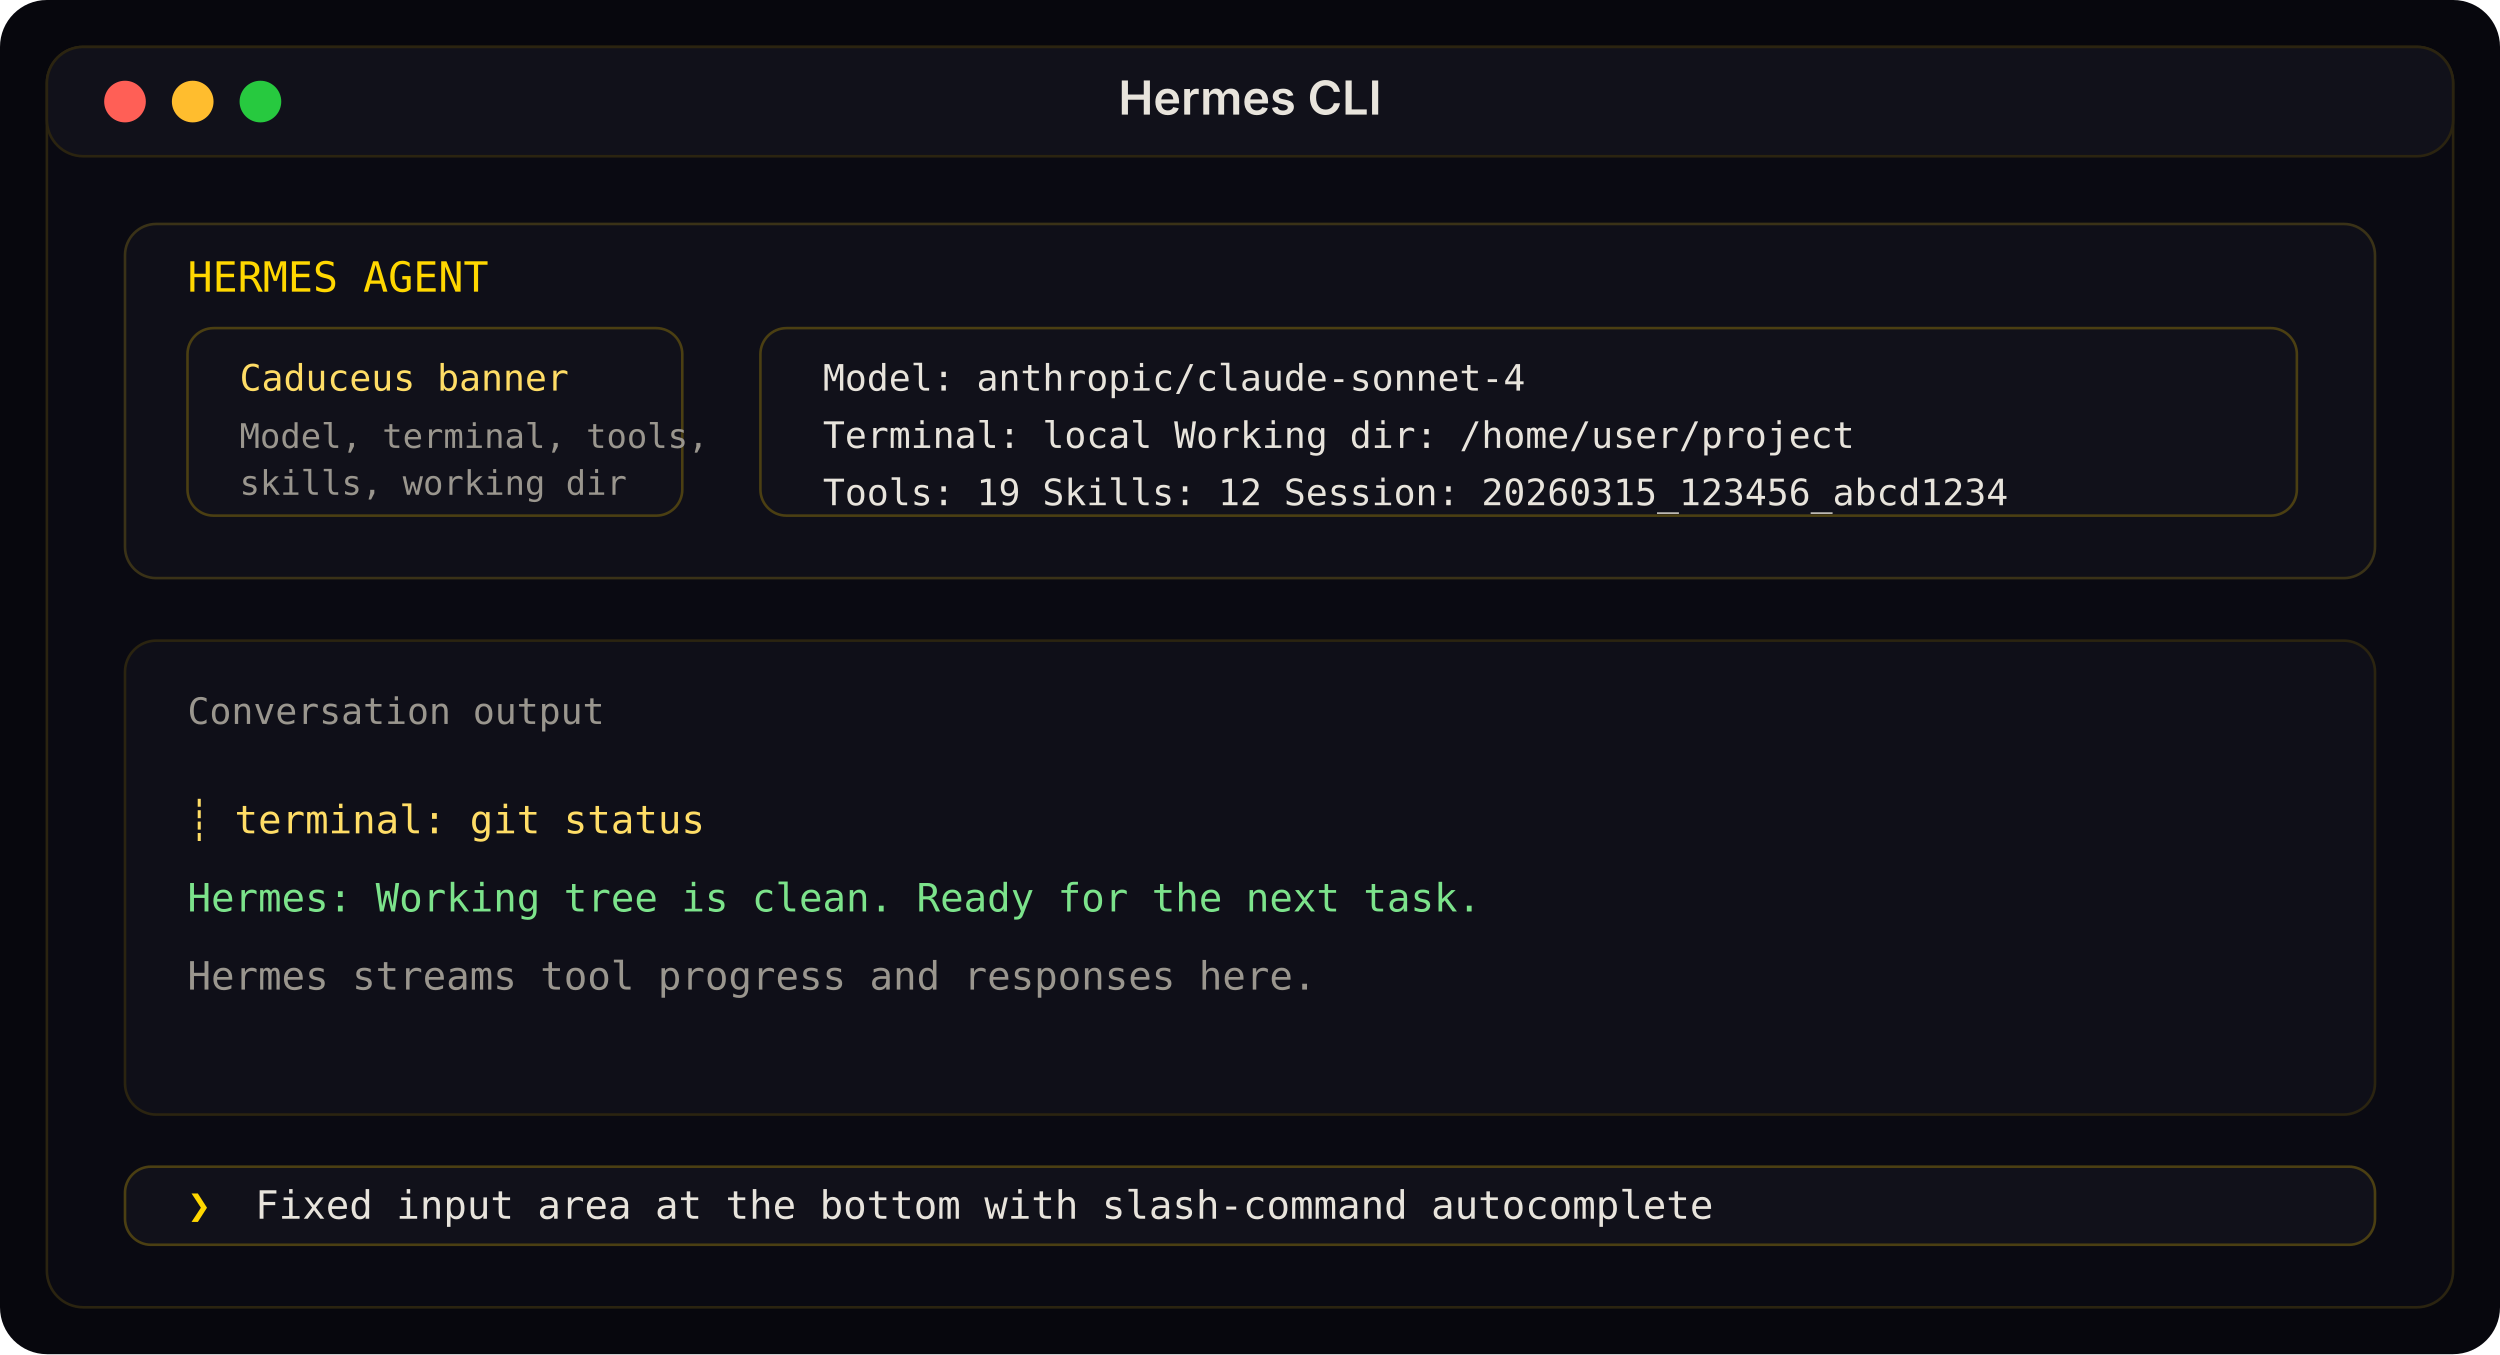
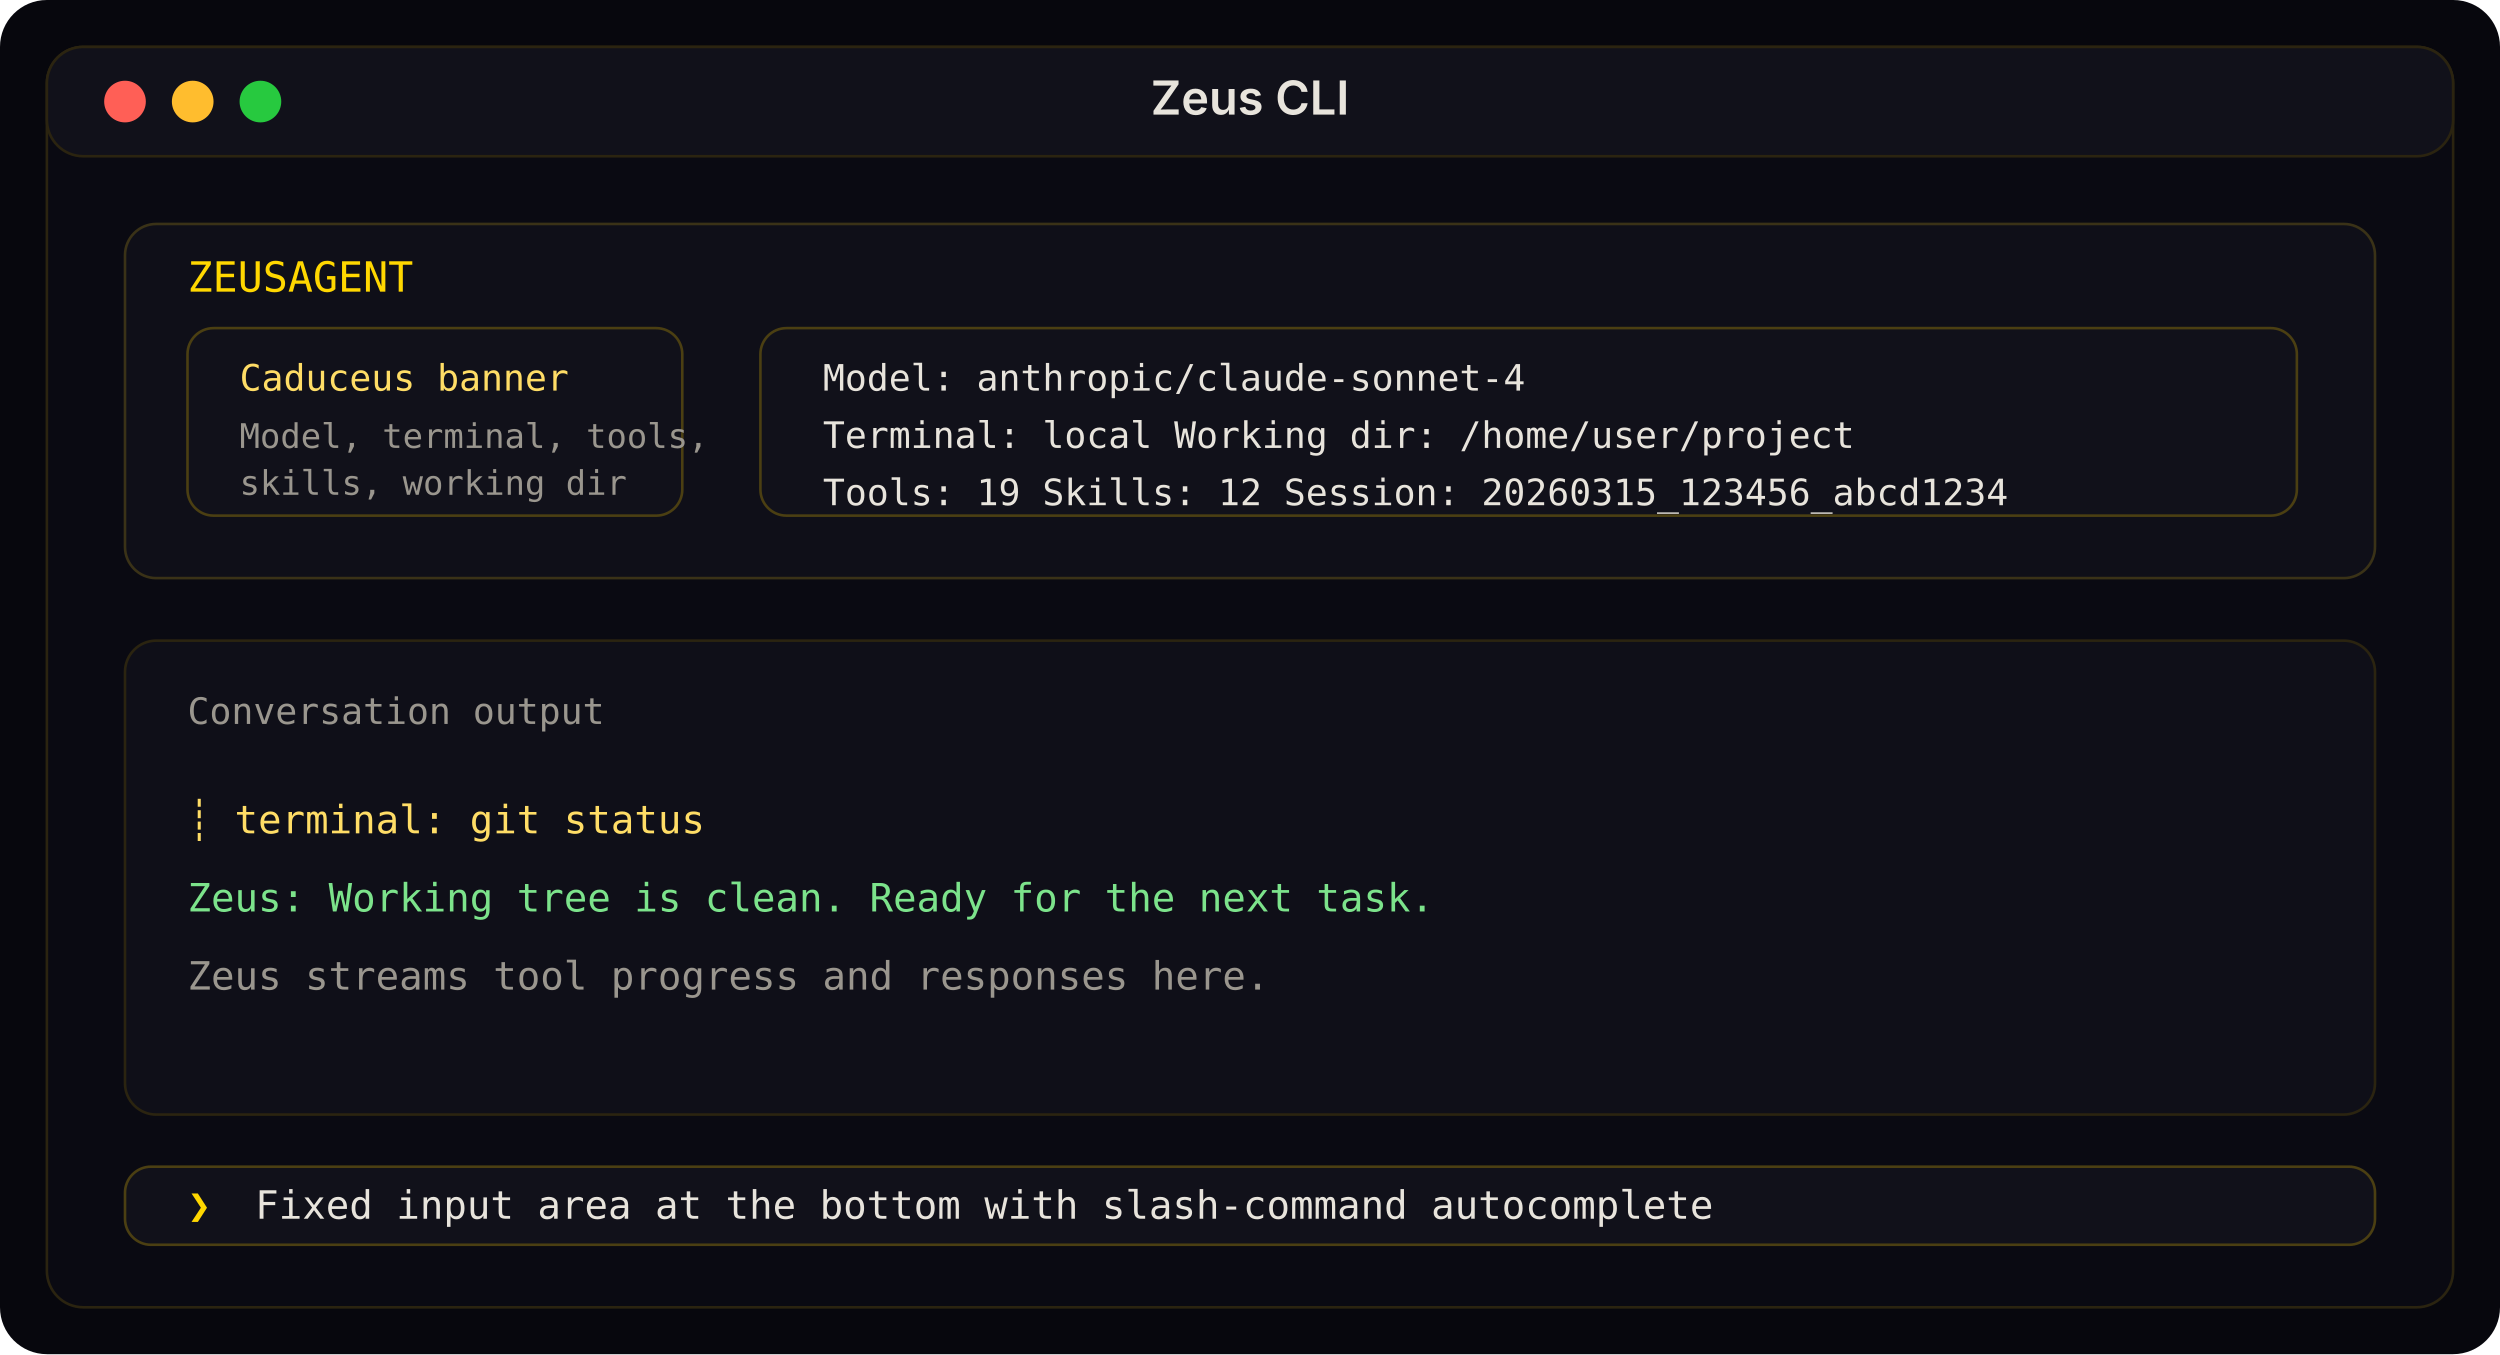
<svg xmlns="http://www.w3.org/2000/svg" width="960" height="520" viewBox="0 0 960 520" role="img" aria-labelledby="title desc">
  <rect width="960" height="520" rx="18" fill="#07070d" />
  <rect x="18" y="18" width="924" height="484" rx="14" fill="#0a0a12" stroke="#2b2410" />
  <rect x="18" y="18" width="924" height="42" rx="14" fill="#11111a" stroke="#2b2410" />
  <circle cx="48" cy="39" r="8" fill="#ff5f56" />
  <circle cx="74" cy="39" r="8" fill="#ffbd2e" />
  <circle cx="100" cy="39" r="8" fill="#27c93f" />
-   <text x="480" y="44" text-anchor="middle" fill="#e8e4dc" font-family="Inter, sans-serif" font-size="18" font-weight="600">Hermes CLI</text>
+   <text x="480" y="44" text-anchor="middle" fill="#e8e4dc" font-family="Inter, sans-serif" font-size="18" font-weight="600">Zeus CLI</text>
  <rect x="48" y="86" width="864" height="136" rx="12" fill="#0f0f18" stroke="#3a3217" />
-   <text x="72" y="112" fill="#ffd700" font-family="JetBrains Mono, monospace" font-size="16">HERMES AGENT</text>
+   <text x="72" y="112" fill="#ffd700" font-family="JetBrains Mono, monospace" font-size="16">ZEUSAGENT</text>
  <rect x="72" y="126" width="190" height="72" rx="10" fill="#11111a" stroke="#4b3f12" />
  <text x="92" y="150" fill="#ffdd66" font-family="JetBrains Mono, monospace" font-size="14">Caduceus banner</text>
  <text x="92" y="172" fill="#9a968e" font-family="JetBrains Mono, monospace" font-size="13">Model, terminal, tools,</text>
  <text x="92" y="190" fill="#9a968e" font-family="JetBrains Mono, monospace" font-size="13">skills, working dir</text>
  <rect x="292" y="126" width="590" height="72" rx="10" fill="#11111a" stroke="#4b3f12" />
  <text x="316" y="150" fill="#e8e4dc" font-family="JetBrains Mono, monospace" font-size="14">Model: anthropic/claude-sonnet-4</text>
  <text x="316" y="172" fill="#e8e4dc" font-family="JetBrains Mono, monospace" font-size="14">Terminal: local   Working dir: /home/user/project</text>
  <text x="316" y="194" fill="#e8e4dc" font-family="JetBrains Mono, monospace" font-size="14">Tools: 19   Skills: 12   Session: 20260315_123456_abcd1234</text>
  <rect x="48" y="246" width="864" height="182" rx="12" fill="#0f0f18" stroke="#2b2410" />
  <text x="72" y="278" fill="#9a968e" font-family="JetBrains Mono, monospace" font-size="14">Conversation output</text>
  <text x="72" y="320" fill="#ffdd66" font-family="JetBrains Mono, monospace" font-size="15">┊ terminal: git status</text>
-   <text x="72" y="350" fill="#7ce38b" font-family="JetBrains Mono, monospace" font-size="15">Hermes: Working tree is clean. Ready for the next task.</text>
-   <text x="72" y="380" fill="#9a968e" font-family="JetBrains Mono, monospace" font-size="15">Hermes streams tool progress and responses here.</text>
+   <text x="72" y="350" fill="#7ce38b" font-family="JetBrains Mono, monospace" font-size="15">Zeus: Working tree is clean. Ready for the next task.</text>
+   <text x="72" y="380" fill="#9a968e" font-family="JetBrains Mono, monospace" font-size="15">Zeus streams tool progress and responses here.</text>
  <rect x="48" y="448" width="864" height="30" rx="10" fill="#11111a" stroke="#4b3f12" />
  <text x="72" y="468" fill="#ffd700" font-family="JetBrains Mono, monospace" font-size="15">❯</text>
  <text x="98" y="468" fill="#e8e4dc" font-family="JetBrains Mono, monospace" font-size="15">Fixed input area at the bottom with slash-command autocomplete</text>
</svg>
